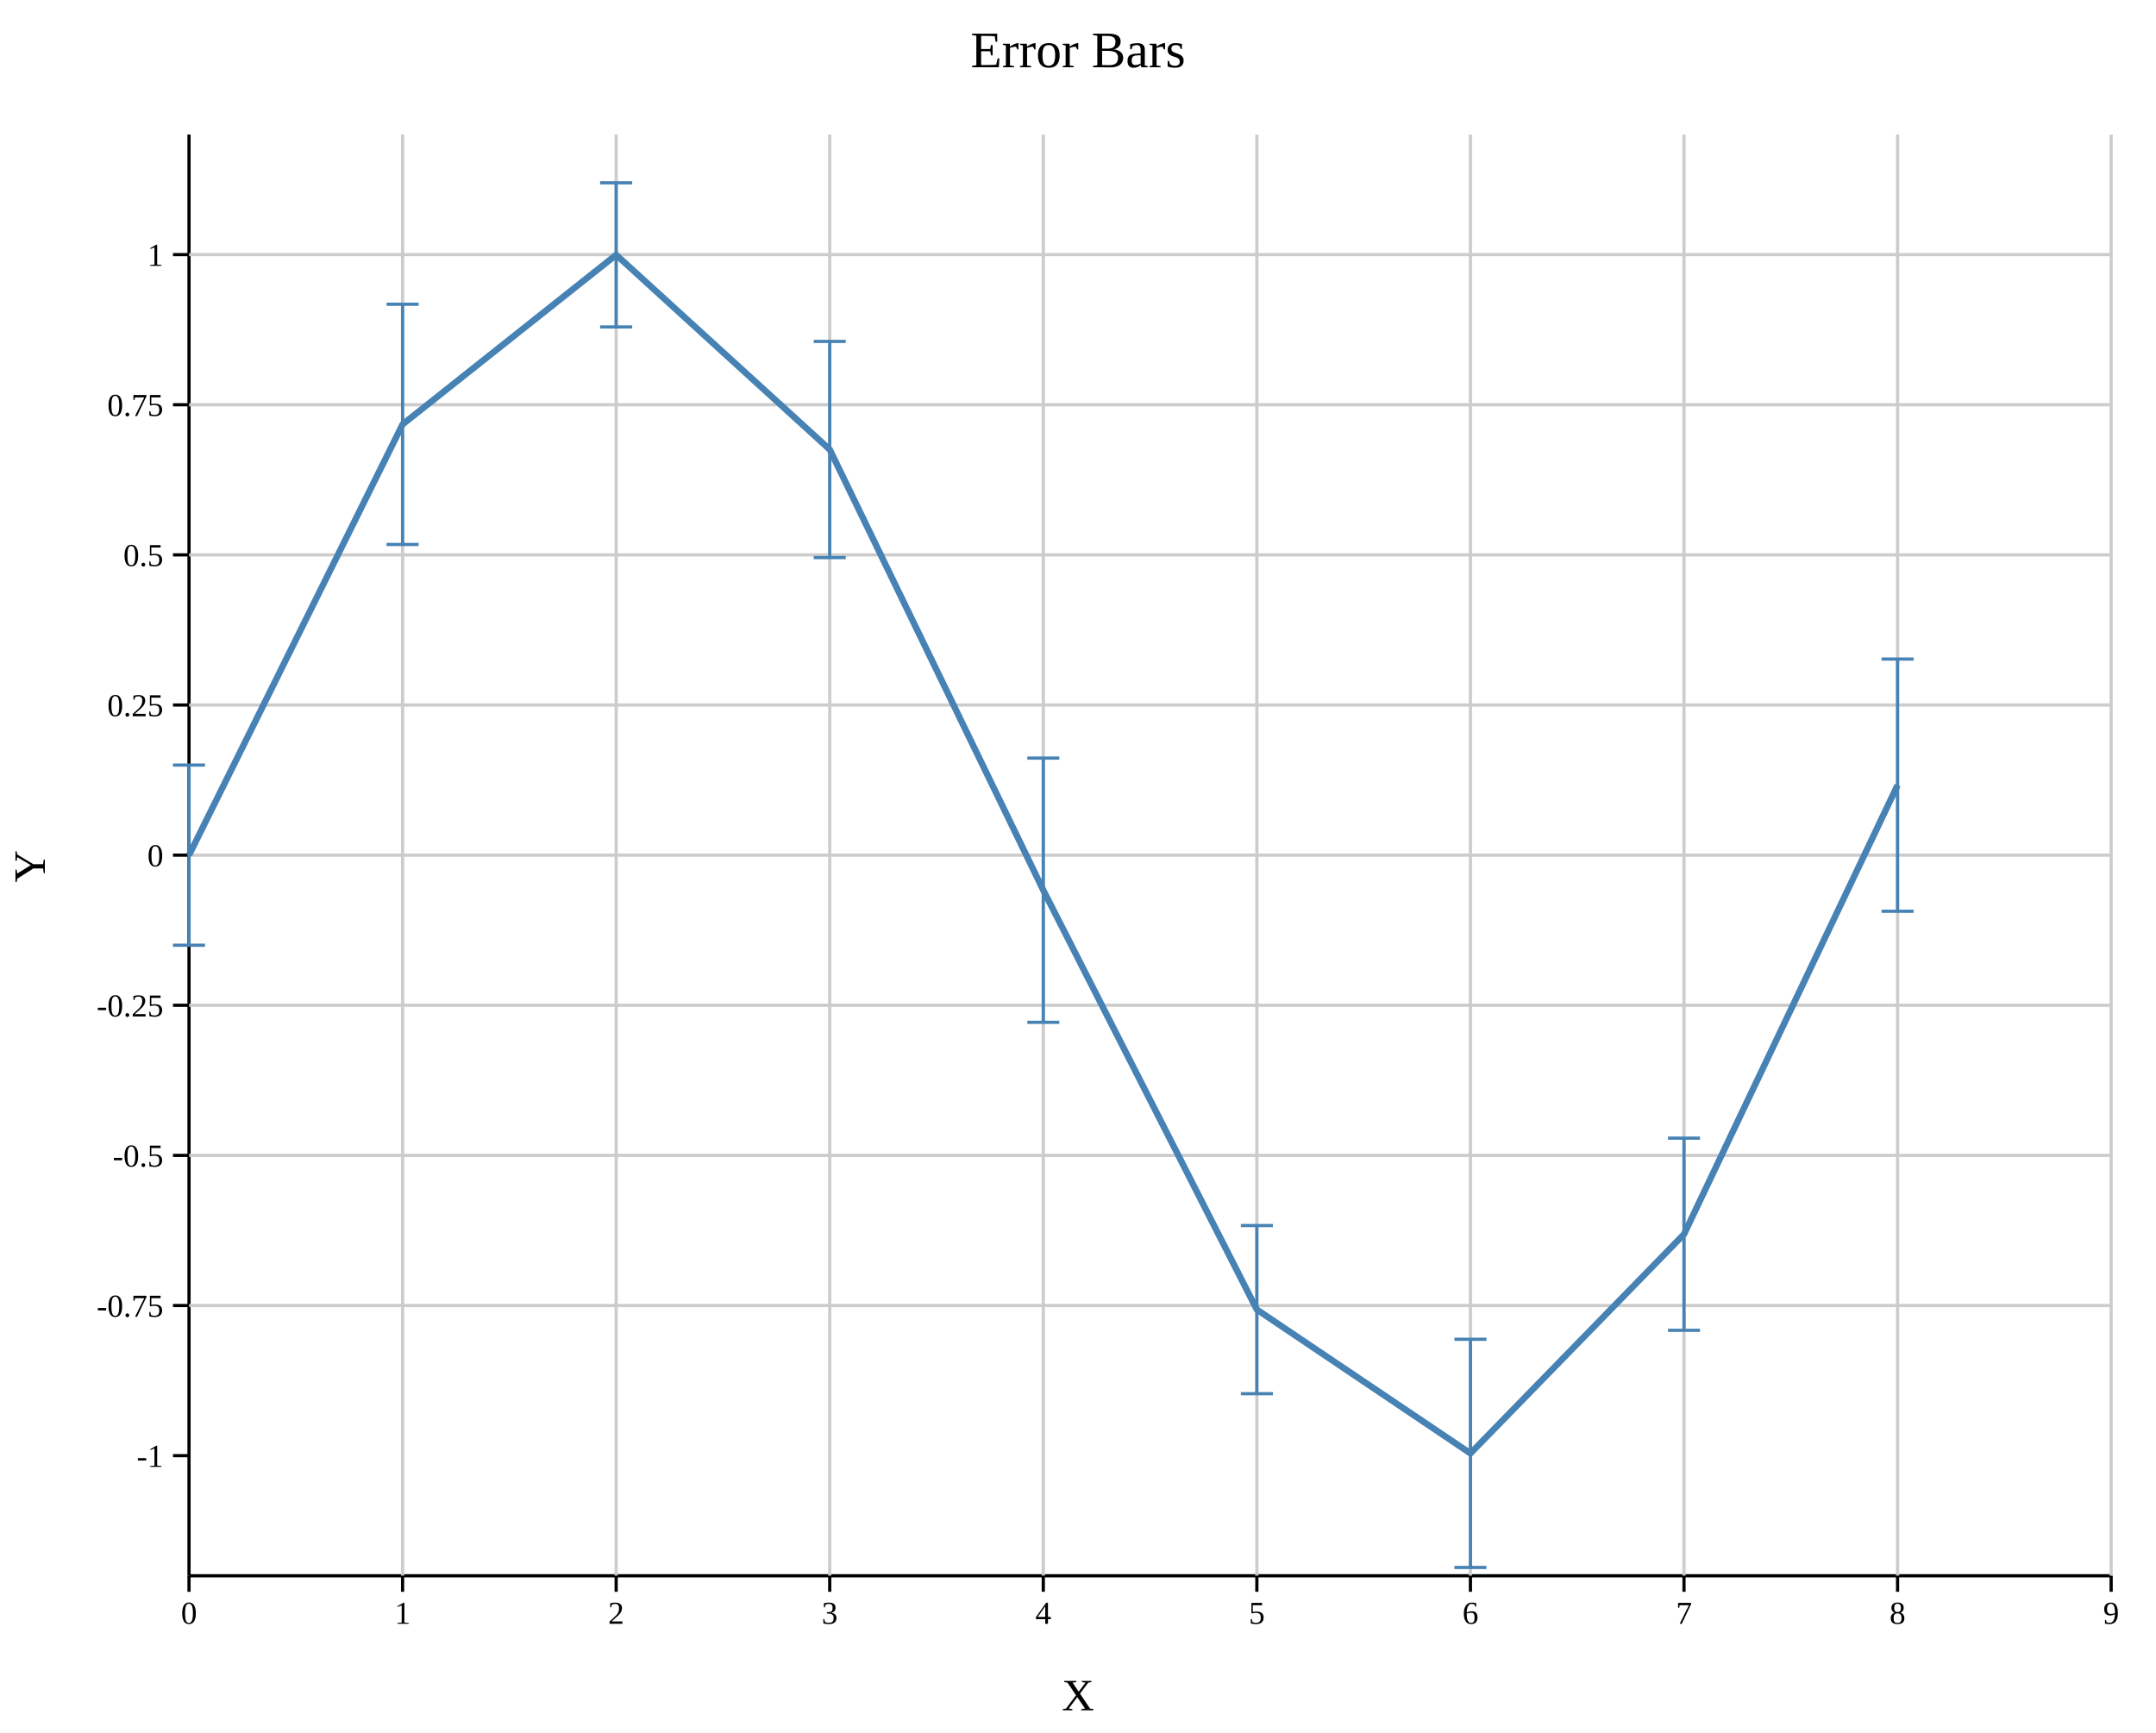
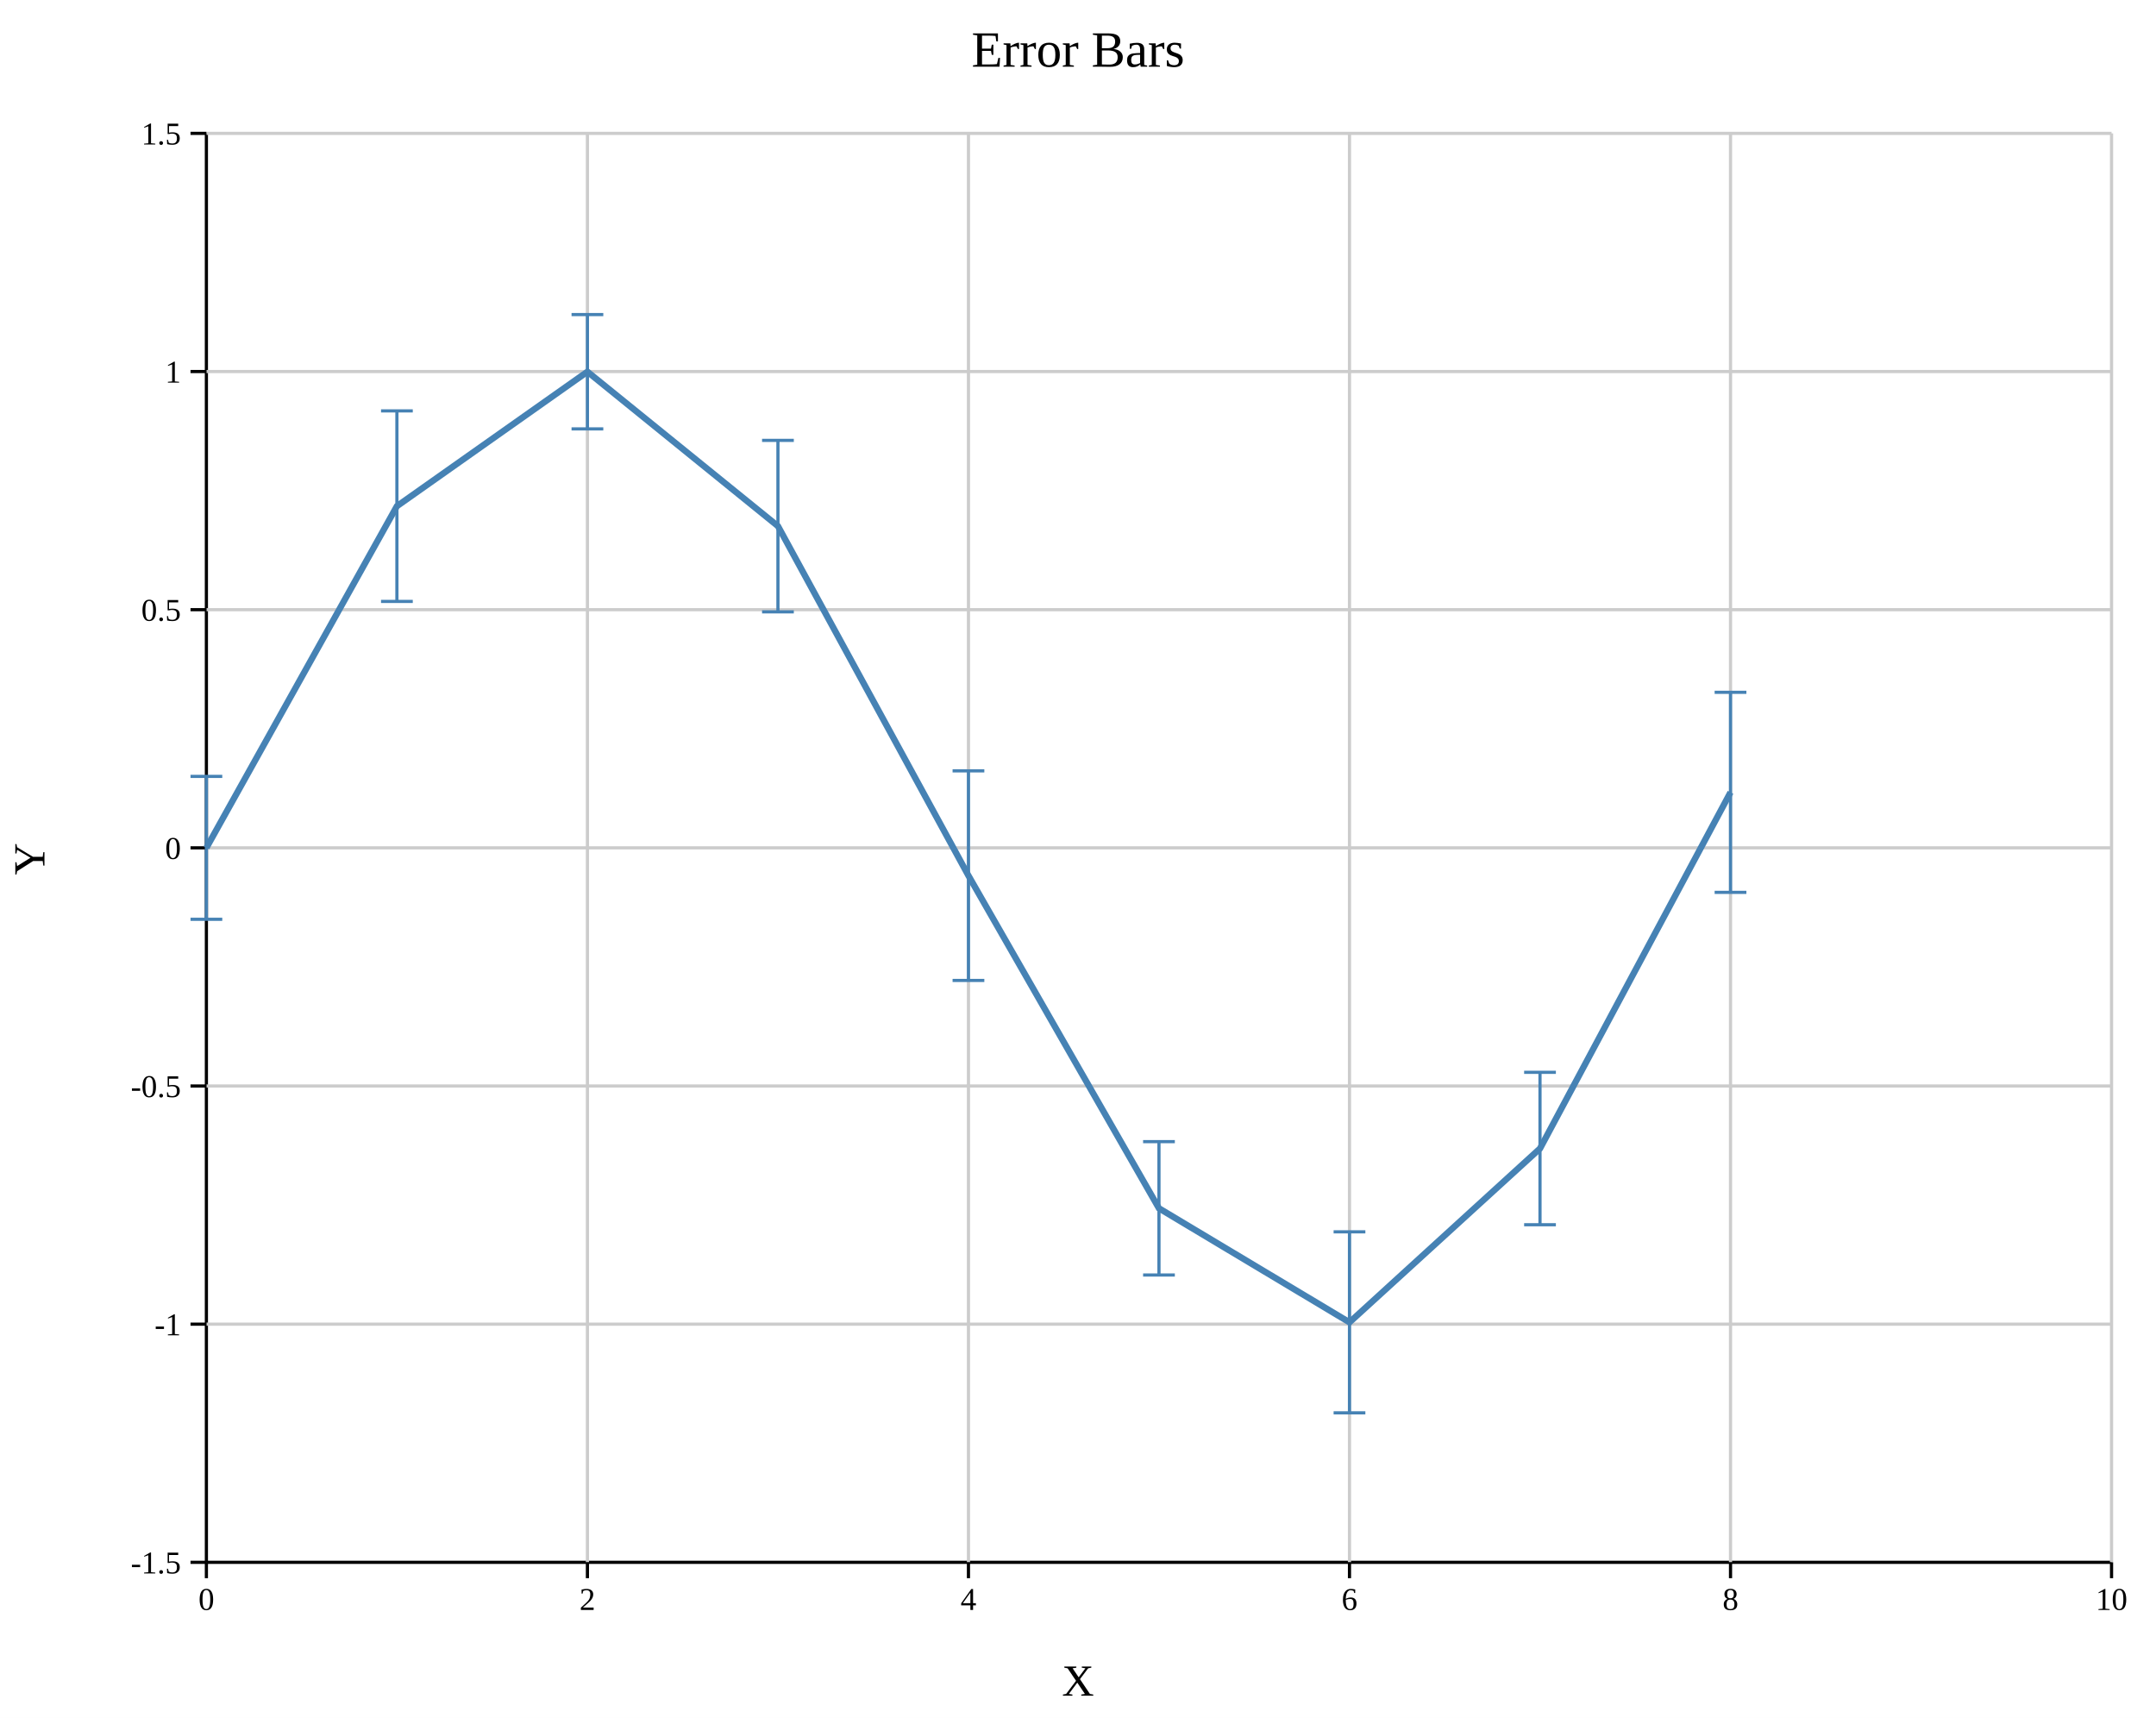
- <svg xmlns="http://www.w3.org/2000/svg" width="673" height="541" fill="black">
+ <svg xmlns="http://www.w3.org/2000/svg" width="679" height="541" fill="black">
  <rect width="100%" height="100%" fill="white" />
-   <line x1="59" y1="492" x2="659" y2="492" stroke="black" stroke-width="1" />
-   <line x1="59" y1="42" x2="59" y2="492" stroke="black" stroke-width="1" />
-   <line x1="125.667" y1="42" x2="125.667" y2="492" stroke="#ccc" stroke-width="1" />
-   <line x1="192.333" y1="42" x2="192.333" y2="492" stroke="#ccc" stroke-width="1" />
-   <line x1="259" y1="42" x2="259" y2="492" stroke="#ccc" stroke-width="1" />
-   <line x1="325.667" y1="42" x2="325.667" y2="492" stroke="#ccc" stroke-width="1" />
-   <line x1="392.333" y1="42" x2="392.333" y2="492" stroke="#ccc" stroke-width="1" />
-   <line x1="459" y1="42" x2="459" y2="492" stroke="#ccc" stroke-width="1" />
-   <line x1="525.667" y1="42" x2="525.667" y2="492" stroke="#ccc" stroke-width="1" />
-   <line x1="592.333" y1="42" x2="592.333" y2="492" stroke="#ccc" stroke-width="1" />
-   <line x1="659" y1="42" x2="659" y2="492" stroke="#ccc" stroke-width="1" />
-   <line x1="59" y1="407.625" x2="659" y2="407.625" stroke="#ccc" stroke-width="1" />
-   <line x1="59" y1="360.75" x2="659" y2="360.75" stroke="#ccc" stroke-width="1" />
-   <line x1="59" y1="313.875" x2="659" y2="313.875" stroke="#ccc" stroke-width="1" />
-   <line x1="59" y1="267" x2="659" y2="267" stroke="#ccc" stroke-width="1" />
-   <line x1="59" y1="220.125" x2="659" y2="220.125" stroke="#ccc" stroke-width="1" />
-   <line x1="59" y1="173.25" x2="659" y2="173.25" stroke="#ccc" stroke-width="1" />
-   <line x1="59" y1="126.375" x2="659" y2="126.375" stroke="#ccc" stroke-width="1" />
-   <line x1="59" y1="79.5" x2="659" y2="79.5" stroke="#ccc" stroke-width="1" />
-   <line x1="59" y1="492" x2="59" y2="497" stroke="black" stroke-width="1" />
-   <text x="59" y="507" font-size="10" text-anchor="middle">0</text>
-   <line x1="125.667" y1="492" x2="125.667" y2="497" stroke="black" stroke-width="1" />
-   <text x="125.667" y="507" font-size="10" text-anchor="middle">1</text>
-   <line x1="192.333" y1="492" x2="192.333" y2="497" stroke="black" stroke-width="1" />
-   <text x="192.333" y="507" font-size="10" text-anchor="middle">2</text>
-   <line x1="259" y1="492" x2="259" y2="497" stroke="black" stroke-width="1" />
-   <text x="259" y="507" font-size="10" text-anchor="middle">3</text>
-   <line x1="325.667" y1="492" x2="325.667" y2="497" stroke="black" stroke-width="1" />
-   <text x="325.667" y="507" font-size="10" text-anchor="middle">4</text>
-   <line x1="392.333" y1="492" x2="392.333" y2="497" stroke="black" stroke-width="1" />
-   <text x="392.333" y="507" font-size="10" text-anchor="middle">5</text>
-   <line x1="459" y1="492" x2="459" y2="497" stroke="black" stroke-width="1" />
-   <text x="459" y="507" font-size="10" text-anchor="middle">6</text>
-   <line x1="525.667" y1="492" x2="525.667" y2="497" stroke="black" stroke-width="1" />
-   <text x="525.667" y="507" font-size="10" text-anchor="middle">7</text>
-   <line x1="592.333" y1="492" x2="592.333" y2="497" stroke="black" stroke-width="1" />
-   <text x="592.333" y="507" font-size="10" text-anchor="middle">8</text>
-   <line x1="659" y1="492" x2="659" y2="497" stroke="black" stroke-width="1" />
-   <text x="659" y="507" font-size="10" text-anchor="middle">9</text>
-   <line x1="54" y1="454.5" x2="59" y2="454.5" stroke="black" stroke-width="1" />
-   <text x="51" y="458" font-size="10" text-anchor="end">-1</text>
-   <line x1="54" y1="407.625" x2="59" y2="407.625" stroke="black" stroke-width="1" />
-   <text x="51" y="411.125" font-size="10" text-anchor="end">-0.75</text>
-   <line x1="54" y1="360.75" x2="59" y2="360.75" stroke="black" stroke-width="1" />
-   <text x="51" y="364.25" font-size="10" text-anchor="end">-0.5</text>
-   <line x1="54" y1="313.875" x2="59" y2="313.875" stroke="black" stroke-width="1" />
-   <text x="51" y="317.375" font-size="10" text-anchor="end">-0.25</text>
-   <line x1="54" y1="267" x2="59" y2="267" stroke="black" stroke-width="1" />
-   <text x="51" y="270.5" font-size="10" text-anchor="end">0</text>
-   <line x1="54" y1="220.125" x2="59" y2="220.125" stroke="black" stroke-width="1" />
-   <text x="51" y="223.625" font-size="10" text-anchor="end">0.25</text>
-   <line x1="54" y1="173.25" x2="59" y2="173.25" stroke="black" stroke-width="1" />
-   <text x="51" y="176.75" font-size="10" text-anchor="end">0.5</text>
-   <line x1="54" y1="126.375" x2="59" y2="126.375" stroke="black" stroke-width="1" />
-   <text x="51" y="129.875" font-size="10" text-anchor="end">0.75</text>
-   <line x1="54" y1="79.5" x2="59" y2="79.5" stroke="black" stroke-width="1" />
-   <text x="51" y="83" font-size="10" text-anchor="end">1</text>
-   <text x="336.5" y="534" font-size="14" text-anchor="middle">X</text>
+   <line x1="65" y1="492" x2="665" y2="492" stroke="black" stroke-width="1" />
+   <line x1="65" y1="42" x2="65" y2="492" stroke="black" stroke-width="1" />
+   <line x1="185" y1="42" x2="185" y2="492" stroke="#ccc" stroke-width="1" />
+   <line x1="305" y1="42" x2="305" y2="492" stroke="#ccc" stroke-width="1" />
+   <line x1="425" y1="42" x2="425" y2="492" stroke="#ccc" stroke-width="1" />
+   <line x1="545" y1="42" x2="545" y2="492" stroke="#ccc" stroke-width="1" />
+   <line x1="665" y1="42" x2="665" y2="492" stroke="#ccc" stroke-width="1" />
+   <line x1="65" y1="417" x2="665" y2="417" stroke="#ccc" stroke-width="1" />
+   <line x1="65" y1="342" x2="665" y2="342" stroke="#ccc" stroke-width="1" />
+   <line x1="65" y1="267" x2="665" y2="267" stroke="#ccc" stroke-width="1" />
+   <line x1="65" y1="192" x2="665" y2="192" stroke="#ccc" stroke-width="1" />
+   <line x1="65" y1="117" x2="665" y2="117" stroke="#ccc" stroke-width="1" />
+   <line x1="65" y1="42" x2="665" y2="42" stroke="#ccc" stroke-width="1" />
+   <line x1="65" y1="492" x2="65" y2="497" stroke="black" stroke-width="1" />
+   <text x="65" y="507" font-size="10" text-anchor="middle">0</text>
+   <line x1="185" y1="492" x2="185" y2="497" stroke="black" stroke-width="1" />
+   <text x="185" y="507" font-size="10" text-anchor="middle">2</text>
+   <line x1="305" y1="492" x2="305" y2="497" stroke="black" stroke-width="1" />
+   <text x="305" y="507" font-size="10" text-anchor="middle">4</text>
+   <line x1="425" y1="492" x2="425" y2="497" stroke="black" stroke-width="1" />
+   <text x="425" y="507" font-size="10" text-anchor="middle">6</text>
+   <line x1="545" y1="492" x2="545" y2="497" stroke="black" stroke-width="1" />
+   <text x="545" y="507" font-size="10" text-anchor="middle">8</text>
+   <line x1="665" y1="492" x2="665" y2="497" stroke="black" stroke-width="1" />
+   <text x="665" y="507" font-size="10" text-anchor="middle">10</text>
+   <line x1="60" y1="492" x2="65" y2="492" stroke="black" stroke-width="1" />
+   <text x="57" y="495.5" font-size="10" text-anchor="end">-1.5</text>
+   <line x1="60" y1="417" x2="65" y2="417" stroke="black" stroke-width="1" />
+   <text x="57" y="420.5" font-size="10" text-anchor="end">-1</text>
+   <line x1="60" y1="342" x2="65" y2="342" stroke="black" stroke-width="1" />
+   <text x="57" y="345.5" font-size="10" text-anchor="end">-0.5</text>
+   <line x1="60" y1="267" x2="65" y2="267" stroke="black" stroke-width="1" />
+   <text x="57" y="270.5" font-size="10" text-anchor="end">0</text>
+   <line x1="60" y1="192" x2="65" y2="192" stroke="black" stroke-width="1" />
+   <text x="57" y="195.5" font-size="10" text-anchor="end">0.5</text>
+   <line x1="60" y1="117" x2="65" y2="117" stroke="black" stroke-width="1" />
+   <text x="57" y="120.5" font-size="10" text-anchor="end">1</text>
+   <line x1="60" y1="42" x2="65" y2="42" stroke="black" stroke-width="1" />
+   <text x="57" y="45.5" font-size="10" text-anchor="end">1.5</text>
+   <text x="339.5" y="534" font-size="14" text-anchor="middle">X</text>
  <text x="14" y="270.5" font-size="14" text-anchor="middle" transform="rotate(-90,14,270.5)">Y</text>
-   <text x="336.5" y="21" font-size="16" text-anchor="middle">Error Bars</text>
-   <path d="M 59 267 L 125.667 132.496 L 192.333 79.58 L 259 140.351 L 325.667 277.945 L 392.333 408.9 L 459 453.781 L 525.667 385.362 L 592.333 245.147 " stroke="steelblue" stroke-width="2" fill="none" />
-   <line x1="59" y1="295.125" x2="59" y2="238.875" stroke="steelblue" stroke-width="1" />
-   <line x1="54" y1="295.125" x2="64" y2="295.125" stroke="steelblue" stroke-width="1" />
-   <line x1="54" y1="238.875" x2="64" y2="238.875" stroke="steelblue" stroke-width="1" />
-   <line x1="125.667" y1="169.996" x2="125.667" y2="94.996" stroke="steelblue" stroke-width="1" />
-   <line x1="120.667" y1="169.996" x2="130.667" y2="169.996" stroke="steelblue" stroke-width="1" />
-   <line x1="120.667" y1="94.996" x2="130.667" y2="94.996" stroke="steelblue" stroke-width="1" />
-   <line x1="192.333" y1="102.08" x2="192.333" y2="57.08" stroke="steelblue" stroke-width="1" />
-   <line x1="187.333" y1="102.08" x2="197.333" y2="102.08" stroke="steelblue" stroke-width="1" />
-   <line x1="187.333" y1="57.08" x2="197.333" y2="57.08" stroke="steelblue" stroke-width="1" />
-   <line x1="259" y1="174.101" x2="259" y2="106.601" stroke="steelblue" stroke-width="1" />
-   <line x1="254" y1="174.101" x2="264" y2="174.101" stroke="steelblue" stroke-width="1" />
-   <line x1="254" y1="106.601" x2="264" y2="106.601" stroke="steelblue" stroke-width="1" />
-   <line x1="325.667" y1="319.195" x2="325.667" y2="236.695" stroke="steelblue" stroke-width="1" />
-   <line x1="320.667" y1="319.195" x2="330.667" y2="319.195" stroke="steelblue" stroke-width="1" />
-   <line x1="320.667" y1="236.695" x2="330.667" y2="236.695" stroke="steelblue" stroke-width="1" />
-   <line x1="392.333" y1="435.15" x2="392.333" y2="382.65" stroke="steelblue" stroke-width="1" />
-   <line x1="387.333" y1="435.15" x2="397.333" y2="435.15" stroke="steelblue" stroke-width="1" />
-   <line x1="387.333" y1="382.65" x2="397.333" y2="382.65" stroke="steelblue" stroke-width="1" />
-   <line x1="459" y1="489.406" x2="459" y2="418.156" stroke="steelblue" stroke-width="1" />
-   <line x1="454" y1="489.406" x2="464" y2="489.406" stroke="steelblue" stroke-width="1" />
-   <line x1="454" y1="418.156" x2="464" y2="418.156" stroke="steelblue" stroke-width="1" />
-   <line x1="525.667" y1="415.362" x2="525.667" y2="355.362" stroke="steelblue" stroke-width="1" />
-   <line x1="520.667" y1="415.362" x2="530.667" y2="415.362" stroke="steelblue" stroke-width="1" />
-   <line x1="520.667" y1="355.362" x2="530.667" y2="355.362" stroke="steelblue" stroke-width="1" />
-   <line x1="592.333" y1="284.522" x2="592.333" y2="205.772" stroke="steelblue" stroke-width="1" />
-   <line x1="587.333" y1="284.522" x2="597.333" y2="284.522" stroke="steelblue" stroke-width="1" />
-   <line x1="587.333" y1="205.772" x2="597.333" y2="205.772" stroke="steelblue" stroke-width="1" />
+   <text x="339.5" y="21" font-size="16" text-anchor="middle">Error Bars</text>
+   <path d="M 65 267 L 125 159.397 L 185 117.064 L 245 165.681 L 305 275.756 L 365 380.52 L 425 416.425 L 485 361.69 L 545 249.518 " stroke="steelblue" stroke-width="2" fill="none" />
+   <line x1="65" y1="289.5" x2="65" y2="244.5" stroke="steelblue" stroke-width="1" />
+   <line x1="60" y1="289.5" x2="70" y2="289.5" stroke="steelblue" stroke-width="1" />
+   <line x1="60" y1="244.5" x2="70" y2="244.5" stroke="steelblue" stroke-width="1" />
+   <line x1="125" y1="189.397" x2="125" y2="129.397" stroke="steelblue" stroke-width="1" />
+   <line x1="120" y1="189.397" x2="130" y2="189.397" stroke="steelblue" stroke-width="1" />
+   <line x1="120" y1="129.397" x2="130" y2="129.397" stroke="steelblue" stroke-width="1" />
+   <line x1="185" y1="135.064" x2="185" y2="99.064" stroke="steelblue" stroke-width="1" />
+   <line x1="180" y1="135.064" x2="190" y2="135.064" stroke="steelblue" stroke-width="1" />
+   <line x1="180" y1="99.064" x2="190" y2="99.064" stroke="steelblue" stroke-width="1" />
+   <line x1="245" y1="192.681" x2="245" y2="138.681" stroke="steelblue" stroke-width="1" />
+   <line x1="240" y1="192.681" x2="250" y2="192.681" stroke="steelblue" stroke-width="1" />
+   <line x1="240" y1="138.681" x2="250" y2="138.681" stroke="steelblue" stroke-width="1" />
+   <line x1="305" y1="308.756" x2="305" y2="242.756" stroke="steelblue" stroke-width="1" />
+   <line x1="300" y1="308.756" x2="310" y2="308.756" stroke="steelblue" stroke-width="1" />
+   <line x1="300" y1="242.756" x2="310" y2="242.756" stroke="steelblue" stroke-width="1" />
+   <line x1="365" y1="401.52" x2="365" y2="359.52" stroke="steelblue" stroke-width="1" />
+   <line x1="360" y1="401.52" x2="370" y2="401.52" stroke="steelblue" stroke-width="1" />
+   <line x1="360" y1="359.52" x2="370" y2="359.52" stroke="steelblue" stroke-width="1" />
+   <line x1="425" y1="444.925" x2="425" y2="387.925" stroke="steelblue" stroke-width="1" />
+   <line x1="420" y1="444.925" x2="430" y2="444.925" stroke="steelblue" stroke-width="1" />
+   <line x1="420" y1="387.925" x2="430" y2="387.925" stroke="steelblue" stroke-width="1" />
+   <line x1="485" y1="385.69" x2="485" y2="337.69" stroke="steelblue" stroke-width="1" />
+   <line x1="480" y1="385.69" x2="490" y2="385.69" stroke="steelblue" stroke-width="1" />
+   <line x1="480" y1="337.69" x2="490" y2="337.69" stroke="steelblue" stroke-width="1" />
+   <line x1="545" y1="281.018" x2="545" y2="218.018" stroke="steelblue" stroke-width="1" />
+   <line x1="540" y1="281.018" x2="550" y2="281.018" stroke="steelblue" stroke-width="1" />
+   <line x1="540" y1="218.018" x2="550" y2="218.018" stroke="steelblue" stroke-width="1" />
</svg>
